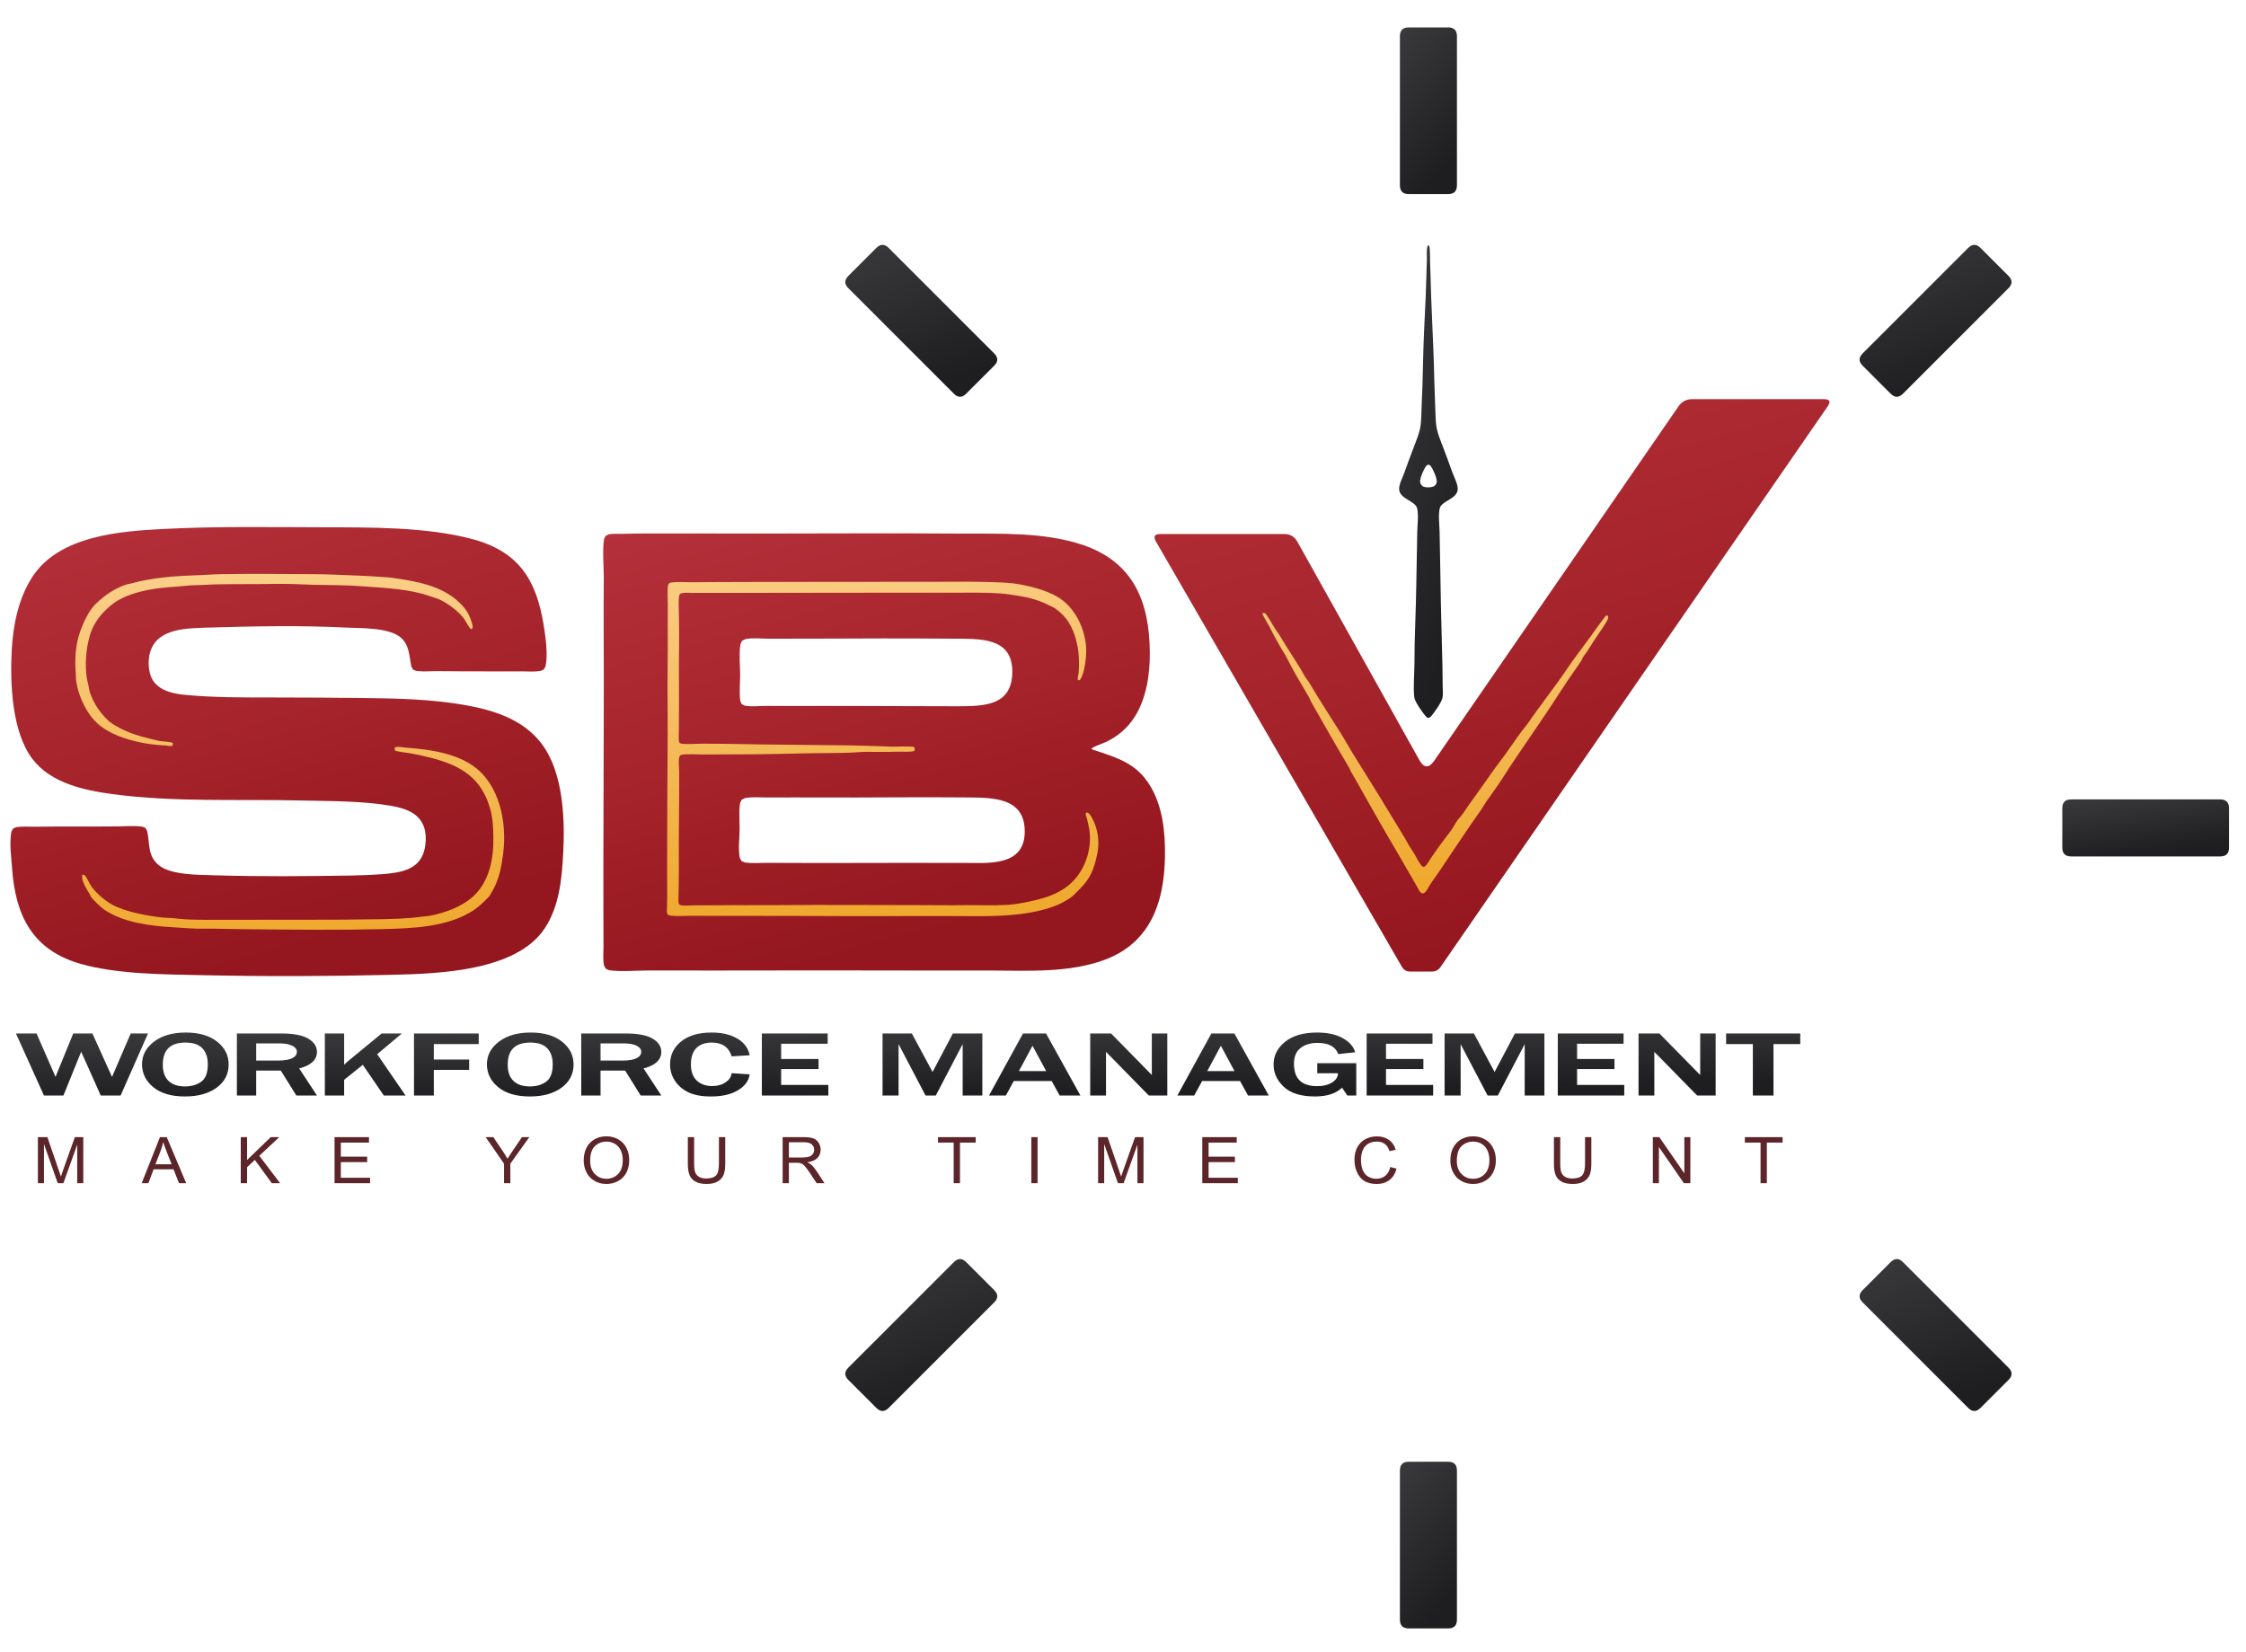
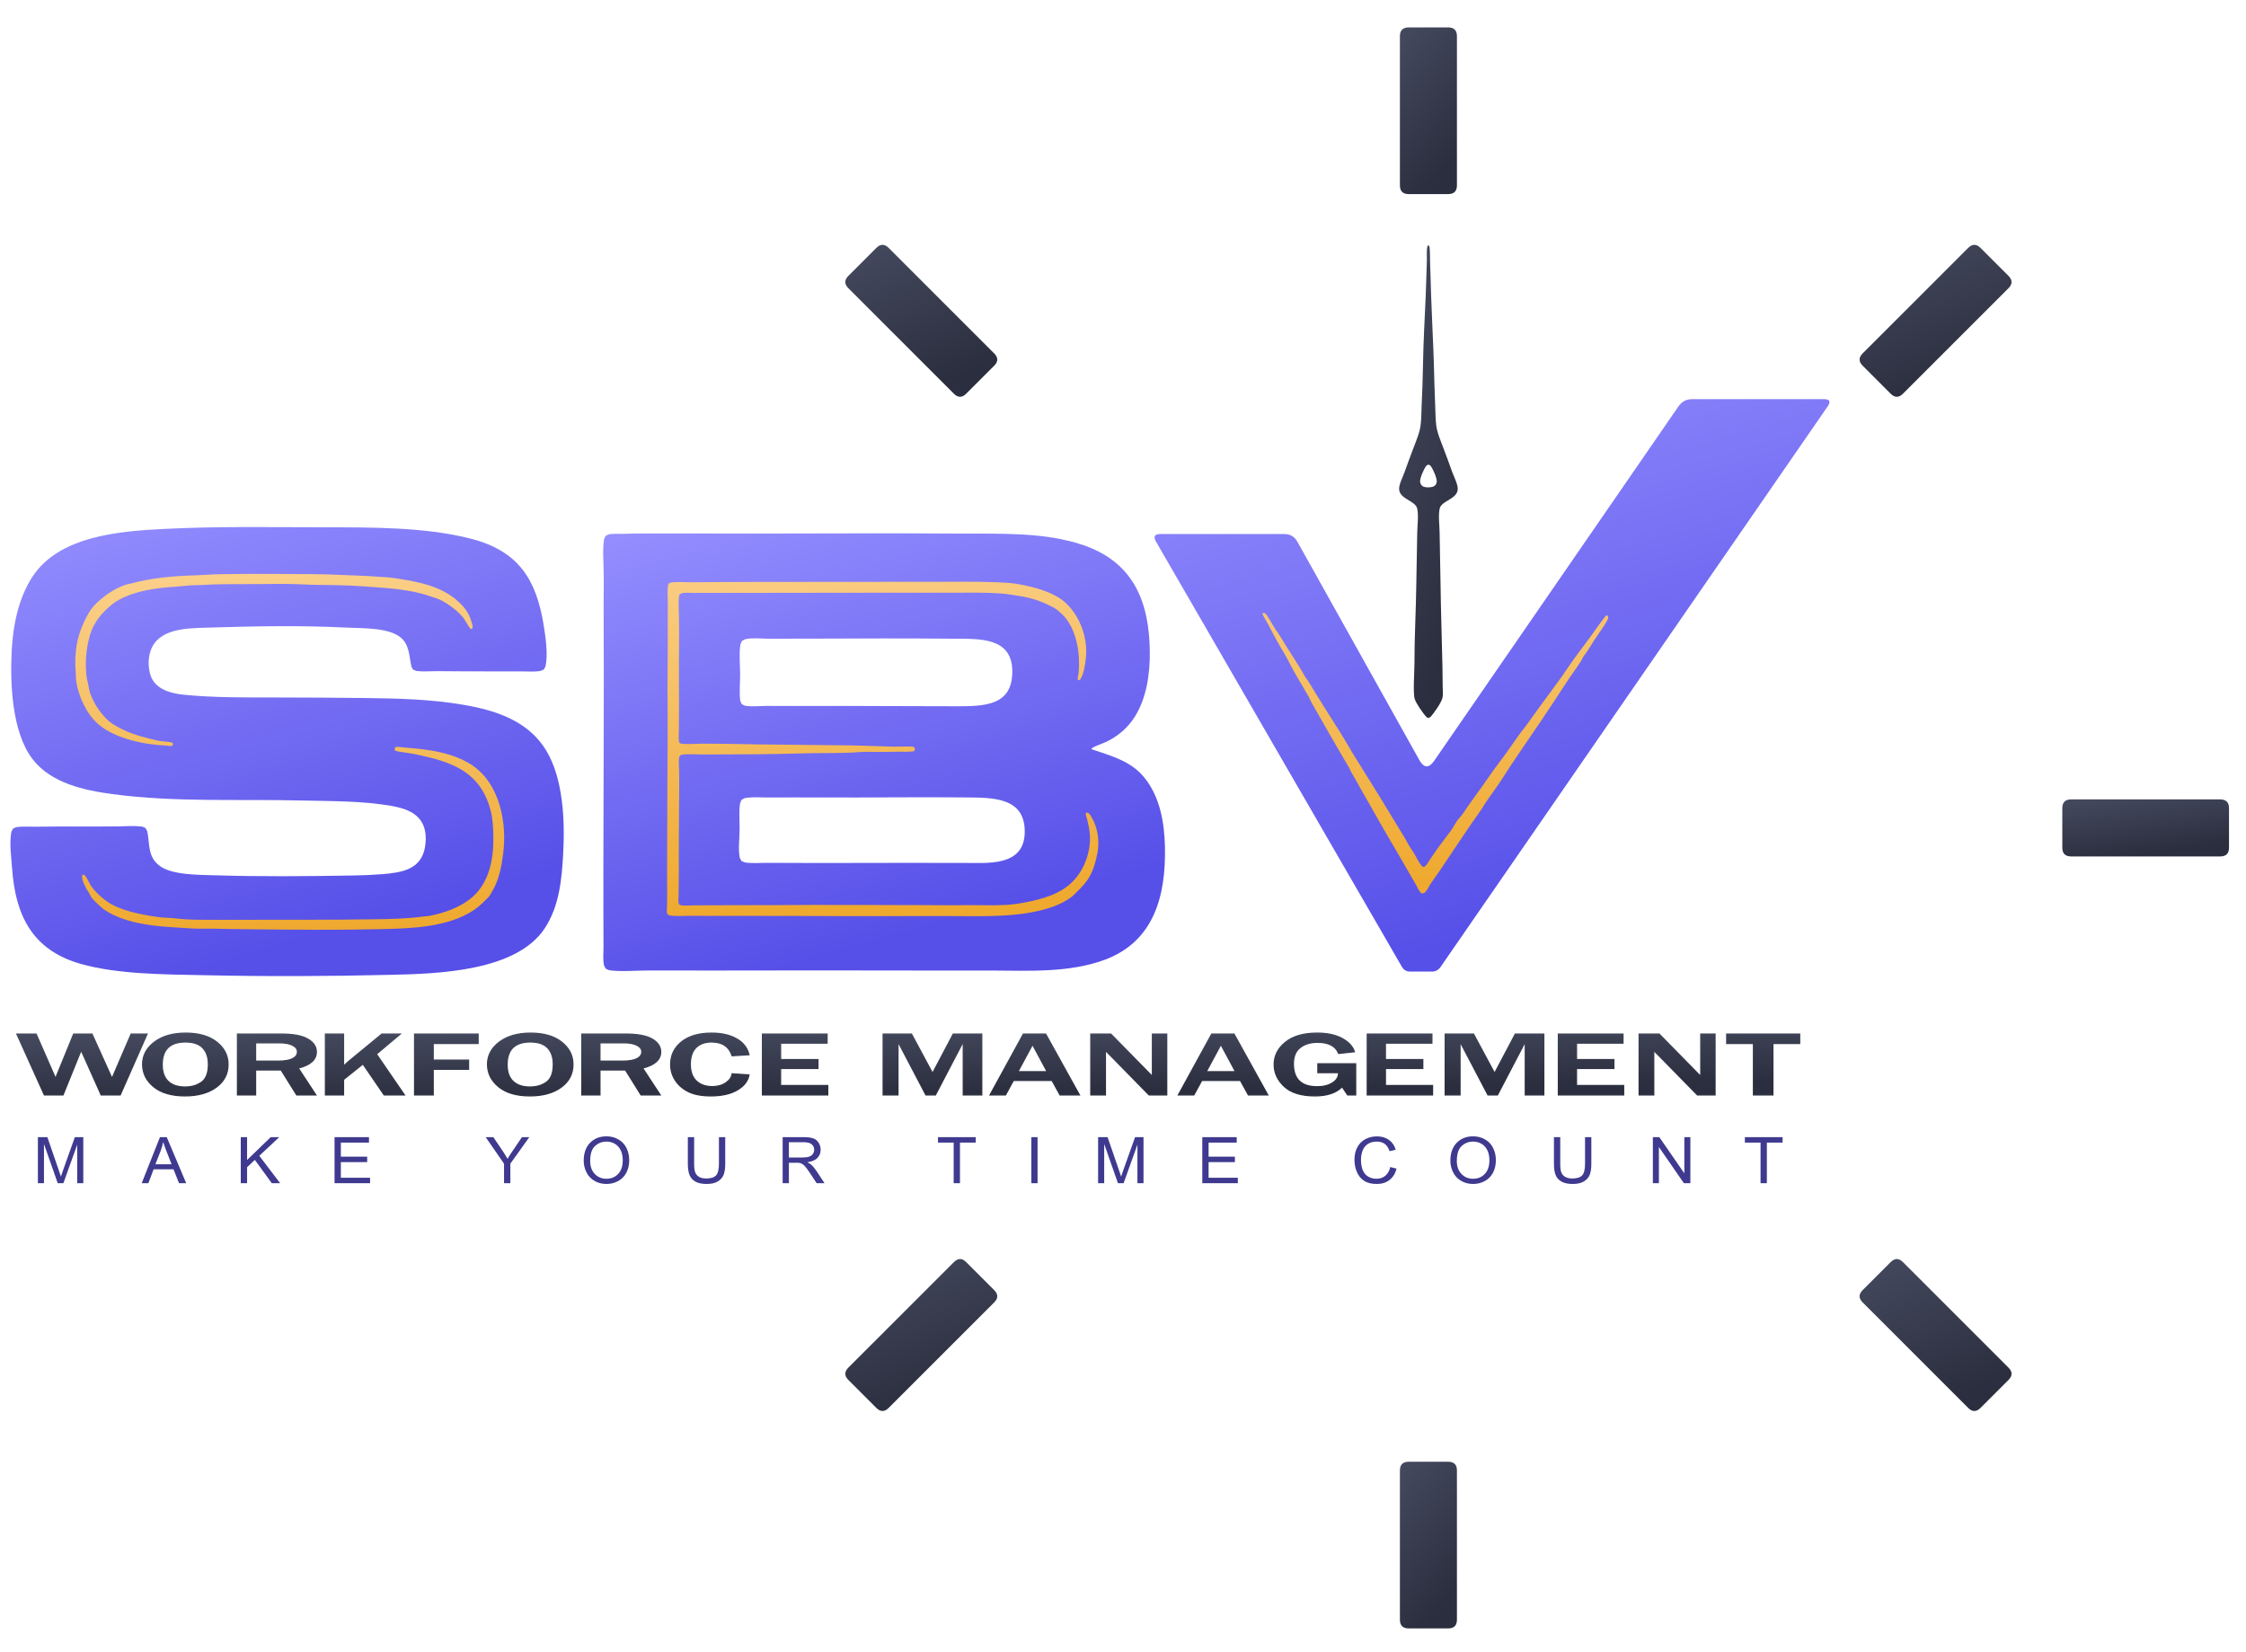
<svg xmlns="http://www.w3.org/2000/svg" viewBox="0 0 4096 3013" width="4096" height="3013" role="img" aria-label="SBV Workforce Management — Make Your Time Count">
  <defs>
-     <linearGradient id="sbvRed" x1="0" y1="0" x2="0.35" y2="1">
-       <stop offset="0" stop-color="#B4303A" />
-       <stop offset="0.55" stop-color="#A5232B" />
-       <stop offset="1" stop-color="#94161E" />
+     <linearGradient id="sbvBrand" x1="0" y1="0" x2="0.35" y2="1">
+       <stop offset="0" stop-color="#948EFF" />
+       <stop offset="0.55" stop-color="#726BF2" />
+       <stop offset="1" stop-color="#564FE8" />
    </linearGradient>
    <linearGradient id="sbvGold" x1="0" y1="0" x2="0.2" y2="1">
      <stop offset="0" stop-color="#FBD08A" />
      <stop offset="1" stop-color="#EFA92F" />
    </linearGradient>
    <linearGradient id="sbvInk" x1="0" y1="0" x2="0.4" y2="1">
-       <stop offset="0" stop-color="#3A3A3C" />
-       <stop offset="1" stop-color="#1E1E20" />
+       <stop offset="0" stop-color="#454A5F" />
+       <stop offset="1" stop-color="#2B2E3E" />
    </linearGradient>
  </defs>
  <g id="clock-ticks" fill="url(#sbvInk)" fill-rule="evenodd">
    <path d="M2641,50L2569,50Q2553,50 2553,66L2553,338Q2553,354 2569,354L2641,354Q2657,354 2657,338L2657,66Q2657,50 2641,50Z" />
    <path d="M3662.8,503.1L3611.9,452.2Q3600.6,440.9 3589.3,452.2L3397,644.5Q3385.6,655.8 3397,667.1L3447.9,718Q3459.2,729.4 3470.5,718L3662.8,525.7Q3674.1,514.4 3662.8,503.1Z" />
    <path d="M4065,1546L4065,1474Q4065,1458 4049,1458L3777,1458Q3761,1458 3761,1474L3761,1546Q3761,1562 3777,1562L4049,1562Q4065,1562 4065,1546Z" />
    <path d="M3611.9,2567.8L3662.8,2516.9Q3674.1,2505.6 3662.8,2494.3L3470.5,2302Q3459.2,2290.6 3447.9,2302L3397,2352.9Q3385.6,2364.2 3397,2375.5L3589.3,2567.8Q3600.6,2579.1 3611.9,2567.8Z" />
    <path d="M2569,2970L2641,2970Q2657,2970 2657,2954L2657,2682Q2657,2666 2641,2666L2569,2666Q2553,2666 2553,2682L2553,2954Q2553,2970 2569,2970Z" />
    <path d="M1547.2,2516.9L1598.1,2567.8Q1609.4,2579.1 1620.7,2567.8L1813,2375.5Q1824.4,2364.2 1813,2352.9L1762.1,2302Q1750.8,2290.6 1739.5,2302L1547.2,2494.3Q1535.9,2505.6 1547.2,2516.9Z" />
    <path d="M1598.1,452.2L1547.2,503.1Q1535.9,514.4 1547.2,525.7L1739.5,718Q1750.8,729.4 1762.1,718L1813,667.1Q1824.4,655.8 1813,644.5L1620.7,452.2Q1609.4,440.9 1598.1,452.2Z" />
  </g>
  <g id="clock-hand" fill="url(#sbvInk)" fill-rule="evenodd">
    <path d="M2604.3,1309.6C2603.6,1308.8 2602.4,1308.6 2601.6,1307.9C2595.4,1301.6 2582.6,1283.1 2580,1274.8C2576.6,1264.2 2579.5,1224.7 2579.5,1211C2579.4,1162.4 2582.3,1113.8 2582.9,1065.2C2583.3,1033.9 2584.2,1002.6 2584.6,971.3C2584.8,958.5 2587.3,939.3 2584.5,927.4C2581.2,913.3 2553.3,910.6 2551.6,893C2550.7,884.1 2558.5,869.6 2561.5,861C2566.8,846 2572.4,831.1 2578,816.3C2583,803 2589.3,788.7 2590.9,774.5C2592.2,763.3 2592.1,751.8 2592.6,740.6C2593.9,715.3 2594.6,690 2595.1,664.7C2595.9,623.4 2598.1,582.1 2600,540.9C2601.1,518.3 2601.3,495.6 2602.2,473C2602.4,465.5 2601.3,456.5 2603.2,449.3C2603.5,448.2 2605.3,447.3 2605.4,447.1C2605.6,448.2 2606.9,449.4 2607.1,451C2608.1,459.4 2607.7,468.3 2608,476.8C2608.8,497.5 2609.2,518.1 2609.9,538.8C2611.3,580 2613.6,621.2 2614.9,662.5C2615.7,689.2 2616.2,715.8 2617.4,742.5C2617.9,753 2617.9,763.9 2619.1,774.4C2620.6,788.6 2626.9,802.9 2631.9,816.1C2637.5,831 2643.1,845.9 2648.4,860.9C2651.5,869.5 2659.2,883.9 2658.4,892.9C2656.9,910.5 2629,913.3 2625.6,927.2C2622.7,939.1 2625.2,958.5 2625.4,971.1C2625.8,1002.4 2626.7,1033.8 2627.1,1065.1C2627.7,1115.7 2629.6,1166.3 2630.6,1216.9C2630.8,1228.9 2630.9,1240.9 2631,1252.9C2631.1,1259.4 2632,1266.4 2630.6,1272.8C2628.7,1281.4 2614.8,1301.3 2608.5,1307.8C2607.2,1309.1 2605.3,1308.8 2604.3,1309.6Z M2618.3,884.4C2618.5,882.7 2620,881 2620.2,879.1C2620.7,871.8 2613.4,855.5 2609,849.7C2607.9,848.2 2605.9,848.1 2605,847.1C2604.1,848.1 2602.1,848.2 2601,849.7C2596.6,855.5 2589.3,871.8 2589.8,879.1C2590,881.1 2591.5,882.7 2591.7,884.4C2592.9,884.8 2593.4,886.2 2594.5,886.8C2599.4,889.6 2608.5,889.4 2613.8,887.5C2615.7,886.9 2616.7,885 2618.3,884.4Z" />
  </g>
-   <g id="letters" fill="url(#sbvRed)" fill-rule="evenodd">
+   <g id="letters" fill="url(#sbvBrand)" fill-rule="evenodd">
    <path d="M23.6,1511.2C25.9,1510.7 27.9,1508.9 30.5,1508.5C41.2,1506.9 52.5,1508 63.3,1507.8C91.2,1507.4 119.2,1507.4 147.1,1507.4C170.1,1507.4 193.1,1507.5 216.1,1507.2C229.8,1507 244.2,1505.8 257.9,1507.4C260.6,1507.7 262.7,1509.4 265,1509.8C265.7,1511.9 267.9,1513.6 268.5,1516.2C273.6,1539.2 268.6,1561 290.1,1578.4C312.1,1596.2 363.3,1595.5 391.2,1596.4C474.9,1599 559.3,1598.2 643,1596.8C661,1596.5 679,1595.8 696.9,1594.4C731.7,1591.5 767.4,1586.5 774.9,1546C776.7,1536.3 777.1,1525.9 775.3,1516.3C769.5,1485 742.3,1474.9 714.3,1469.9C660.3,1460.5 604.5,1461.3 549.9,1460C435.1,1457.2 319.7,1463.6 205.6,1448.4C153.6,1441.5 92.9,1428.5 59.2,1384.3C21.5,1334.9 18.2,1245.7 21.4,1185.5C23.9,1139.7 33.7,1091.3 58.9,1052.3C107.6,977.2 218.1,968.8 299.1,964.7C395.7,959.7 493.1,961.6 589.8,961.7C676.6,961.9 776.8,960.9 860.6,983C945.7,1005.5 978,1056.9 991.5,1140.2C995,1161.9 999.5,1193.1 995,1214.6C994.5,1217.2 992.4,1219 991.8,1221.2C989.5,1221.6 987.4,1223.5 984.8,1223.9C974.2,1225.5 962.8,1224.5 952.1,1224.5C931.1,1224.5 910.1,1224.4 889.1,1224.5C859.1,1224.6 829.1,1224.3 799.1,1224.1C786.3,1224 773,1225.3 760.4,1223.9C757.7,1223.6 755.6,1221.8 753.3,1221.4C752.7,1219.3 750.6,1217.7 750.1,1215.1C746,1195.8 746.8,1175.3 729.6,1161.8C707,1144.2 658.7,1146 630.8,1144.6C547.2,1140.4 462.7,1142.1 379.1,1144.7C341.9,1145.9 288.2,1145.3 274.3,1187.9C270.1,1200.9 270.2,1215.9 273.7,1229C280.9,1256.1 309.3,1264.4 334.3,1267C389.8,1272.6 446.2,1272 502,1272.1C557,1272.3 611.9,1272.3 666.9,1273.1C726.6,1273.8 787,1275.4 845.9,1285.6C905.2,1295.8 963.8,1315 996.4,1369.3C1027.3,1420.9 1030.3,1497.2 1027.1,1555.8C1024.6,1603.2 1020.2,1652.6 993.3,1693.3C941.5,1771.6 799.4,1775.9 714.9,1777.9C600,1780.7 485,1781.1 370.1,1778.6C299.8,1777.1 214.4,1777.1 146.9,1757.9C59,1732.8 28,1669.6 22,1583.3C20.5,1562.4 17,1538.5 20.6,1517.8C21.1,1515.2 23.1,1513.4 23.6,1511.2Z" />
    <path d="M1104.6,1766.8C1104,1764.5 1101.9,1762.7 1101.4,1760C1099.3,1749.6 1100.6,1738 1100.6,1727.4C1100.6,1707.4 1100.5,1687.4 1100.4,1667.4C1100.1,1604.5 1100.6,1541.5 1100.6,1478.5C1100.6,1370.6 1101.6,1262.6 1100.9,1154.7C1100.6,1120.7 1101,1086.8 1101.1,1052.8C1101.1,1033 1098.5,1002.6 1101.5,984.1C1101.9,981.5 1103.9,979.6 1104.4,977.3C1106.7,976.8 1108.6,974.8 1111.2,974.3C1118.9,973.1 1127.1,974 1134.8,973.7C1161.8,972.8 1188.8,973 1215.7,973C1278.6,973.1 1341.6,973.2 1404.5,973.1C1519.3,972.9 1634.2,972.4 1749.1,973.2C1822.7,973.7 1904.2,970 1974.7,993.9C2067.5,1025.3 2096.2,1098 2096.9,1189.7C2097.2,1229.3 2091,1272.9 2069.6,1307.1C2056.8,1327.4 2038.3,1343.4 2016.5,1353.4C2008.8,1356.9 2000.4,1359.5 1992.8,1363.5C1991.6,1364.1 1990.8,1366.2 1990.4,1366.4C2025.9,1378.5 2062.2,1387.5 2087.1,1418.4C2115.6,1453.6 2123.5,1500.6 2124.5,1544.6C2126.3,1633.2 2105.2,1717.4 2013.6,1750.9C1949.2,1774.4 1876.5,1770.4 1809,1770.1C1767.1,1770 1725.2,1770.2 1683.3,1770.1C1556.5,1769.7 1429.7,1769.9 1302.9,1770.1C1263,1770.1 1223,1770.1 1183,1770C1162.1,1770 1131.2,1772.6 1111.4,1769.6C1108.8,1769.2 1106.8,1767.2 1104.6,1766.8Z M1353.1,1168.8C1352.6,1171.2 1350.6,1173.2 1350.2,1175.9C1347.5,1193 1349.7,1212.2 1349.8,1229.6C1349.8,1245.2 1348,1261.8 1349.9,1277.3C1350.2,1279.9 1352.1,1281.9 1352.5,1284.2C1354.7,1284.7 1356.5,1286.8 1359.1,1287.2C1371.5,1289.2 1385.2,1287.5 1397.7,1287.5C1429.7,1287.5 1461.7,1287.7 1493.7,1287.6C1577.6,1287.3 1661.5,1288.2 1745.4,1288.1C1794.7,1288 1847,1287.7 1846.1,1223.4C1845.3,1161.9 1785.8,1165.3 1740.1,1164.9C1654.2,1164.2 1568.3,1164.3 1482.4,1164.8C1455.4,1164.9 1428.4,1165 1401.5,1164.9C1388.1,1164.9 1373,1163 1359.8,1165.6C1357.2,1166.1 1355.4,1168.3 1353.1,1168.8Z M1352.4,1458.6C1351.9,1460.9 1350,1462.9 1349.6,1465.5C1347.3,1481 1349,1497.6 1348.8,1513.2C1348.7,1529.4 1346.1,1547.8 1349,1563.8C1349.5,1566.4 1351.6,1568.2 1352.1,1570.4C1354.5,1570.8 1356.5,1572.7 1359.1,1573.1C1372.7,1575 1387.3,1573.6 1400.9,1573.7C1431.9,1573.9 1462.9,1574 1493.9,1574C1581,1573.9 1668,1573.6 1755.1,1573.8C1800.6,1573.8 1867.7,1581.4 1868.8,1518.1C1869.9,1453 1808.8,1454.9 1760.6,1454.4C1673.6,1453.5 1586.7,1454.9 1499.7,1454.5C1466.7,1454.4 1433.7,1454.3 1400.7,1454.5C1387.2,1454.6 1372.4,1453.1 1359.1,1455.5C1356.4,1456 1354.6,1458.1 1352.4,1458.6Z" />
    <path d="M2116.2,974L2342.2,974Q2358.2,974 2366,988L2588.3,1386Q2600.9,1408.7 2615.7,1387.3L3061,741.2Q3070.1,728 3086.1,728L3326.2,728Q3342.2,728 3333.1,741.2L2627,1763.8Q2621.3,1772 2611.3,1772L2571.7,1772Q2561.7,1772 2556.6,1763.3L2108.2,987.9Q2100.2,974 2116.2,974Z" />
  </g>
  <g id="inline" fill="url(#sbvGold)" fill-rule="evenodd">
    <path d="M314.4,1360.2C313.5,1360.2 312.7,1360.7 311.8,1360.7C308.6,1360.7 305.5,1359.9 302.3,1359.7C263.2,1358.2 210.2,1347.2 179.8,1321.3C158.3,1303 143.1,1270.3 139,1242.6C138.3,1238.4 138.7,1234 138.3,1229.8C136.6,1209.7 137,1189.2 141.2,1169.5C145,1151.2 155.4,1126.8 166,1111.5C171.3,1103.8 178.9,1097.2 186.1,1091.2C198.6,1080.6 214.4,1071.4 230.1,1066.2C232.6,1065.3 235.3,1065.2 237.8,1064.5C277.3,1053.7 315.3,1050.7 356.1,1049.3C372.1,1048.8 388,1047.4 403.9,1047.2C460.4,1046.2 516.8,1046.8 573.2,1047.2C598.3,1047.4 623.2,1048.7 648.3,1049.6C664.3,1050.1 680.2,1051.1 696.2,1052.3C702,1052.8 707.9,1052.8 713.7,1053.6C756.9,1059.9 804,1067 837,1098.3C848.6,1109.2 854.8,1118.2 859.7,1133.4C860.8,1137 862.2,1140.2 861.9,1144C861.8,1145.4 860.5,1146.6 860.4,1147.5C859.9,1147 858.8,1147.4 858.3,1146.9C854.2,1143.2 849.2,1132.2 845.3,1127.2C835.7,1114.8 818.4,1101.9 804.5,1094.8C798.3,1091.6 791.8,1090 785.2,1087.7C746.4,1074.1 704.7,1072.6 664,1069.5C633.2,1067.1 602.2,1067.1 571.3,1066.6C559.1,1066.3 546.9,1065.6 534.6,1065.2C513.3,1064.7 491.9,1065 470.7,1065.3C455.2,1065.6 439.7,1065.1 424.3,1065.4C410.5,1065.7 396.5,1065.5 382.8,1066.2C373.7,1066.7 364.7,1067.3 355.6,1067.3C344.3,1067.4 333.4,1069.2 322.2,1069.9C286,1072.2 248.2,1076.8 216,1094.5C207.1,1099.4 199.5,1106.2 192.3,1113.1C178.7,1126.2 168.8,1141.6 163.6,1159.9C156.7,1184.4 154.6,1212.3 158.4,1237.5C158.8,1240.7 160,1243.6 160.6,1246.8C161.8,1253.4 163,1260.5 165.4,1266.9C172.3,1285.2 184.6,1303 199.3,1315.9C205.1,1320.9 218.1,1327.8 225.2,1331.2C245.9,1341.1 268.2,1346.3 290.5,1351.3C294.3,1352.1 313.5,1353.1 314.8,1355.1C316.2,1357.3 314.2,1359.5 314.4,1360.2Z M1218.1,1668.4C1217.8,1667.1 1216.5,1666 1216.3,1664.4C1215.8,1660.8 1216.4,1656.9 1216.4,1653.3C1216.6,1644.7 1216.8,1636.2 1216.7,1627.7C1216.5,1603.2 1216.7,1578.7 1216.7,1554.2C1216.8,1482.3 1217.2,1410.3 1217.6,1338.4C1217.8,1310.7 1217.4,1282.9 1217.3,1255.2C1217.2,1224.3 1218,1193.4 1217.8,1162.5C1217.7,1142.2 1217.7,1122 1217.9,1101.7C1218,1092.7 1216.5,1074.6 1218.5,1066.7C1218.7,1065.7 1219.6,1065 1219.8,1064.1C1221.2,1063.8 1222.3,1062.6 1223.9,1062.4C1234.8,1060.9 1246.5,1061.9 1257.5,1061.9C1274.5,1062 1291.5,1061.7 1308.6,1061.6C1365.6,1061.2 1422.6,1061.4 1479.6,1061.3C1557.4,1061.3 1635.1,1061.3 1712.8,1061.1C1745.9,1061 1778.8,1060.6 1811.8,1061.8C1827.6,1062.4 1844,1062.8 1859.6,1065.8C1885.1,1070.5 1917.3,1078.9 1938,1095C1967.9,1118.2 1984.5,1162.3 1980.3,1199.5C1979,1211.9 1976.9,1228.4 1970.1,1239.2C1969.2,1240.7 1967.5,1240.2 1966.9,1240.9C1966.8,1240.2 1965.6,1240 1965.5,1239.3C1964.9,1235.4 1966.7,1230.8 1967.1,1226.9C1968,1217 1967.9,1206.4 1967.3,1196.5C1966,1174.6 1958.5,1146.9 1945,1129.3C1939.6,1122.2 1932.6,1115.9 1925.5,1110.6C1921.6,1107.8 1917.1,1105.9 1912.9,1103.8C1895.7,1095.2 1877.4,1089.7 1858.4,1086.9C1847.4,1085.2 1836.3,1083.2 1825.2,1082.4C1796.5,1080.3 1767.6,1081 1738.9,1081C1623.9,1081.2 1508.9,1080.9 1393.8,1081.3C1362.4,1081.4 1330.9,1081.4 1299.5,1081.3C1287.8,1081.2 1276,1081.3 1264.3,1081.4C1257.4,1081.4 1248.7,1080.2 1242.1,1082.3C1241.1,1082.5 1240.6,1083.6 1239.6,1083.8C1239.4,1085.2 1238.4,1086.5 1238.2,1088.1C1237,1099.6 1238,1111.7 1238.2,1123.2C1238.4,1141.9 1238.7,1160.6 1238.4,1179.2C1237.8,1214.4 1238.5,1249.6 1238.3,1284.7C1238.3,1300.2 1238.2,1315.6 1238.1,1331.1C1238,1337.9 1237.4,1345.1 1238.1,1351.9C1238.2,1352.8 1238.9,1353.6 1238.9,1354.6C1239.8,1354.8 1240.4,1355.7 1241.3,1356C1249.3,1358.1 1268.8,1356.4 1278,1356.4C1296.7,1356.4 1315.3,1356.4 1334,1356.8C1407,1358.4 1480,1358.4 1553,1359.5C1578,1359.9 1603,1361.1 1628.1,1361.8C1635.4,1362 1661.2,1360.8 1666.3,1362.3C1668.1,1362.9 1667.5,1364.9 1668.4,1365.3C1667.7,1366 1668.6,1368.3 1667.6,1369.4C1665.4,1371.8 1642.4,1371 1638,1371C1625.7,1371.2 1613.5,1371.5 1601.2,1371.4C1589.5,1371.3 1577.7,1370.9 1566,1371.8C1538,1374 1509.5,1373.2 1481.4,1373.7C1437.1,1374.6 1392.9,1375.9 1348.7,1375.8C1326.8,1375.8 1305,1375.9 1283.1,1376.1C1271.4,1376.2 1254.2,1374.6 1243.2,1376.6C1242.2,1376.8 1241.4,1377.5 1240.4,1377.7C1240.1,1379 1238.8,1379.9 1238.5,1381.6C1237.2,1390.4 1238.5,1399.9 1238.6,1408.7C1238.7,1429.5 1238.6,1450.3 1238.4,1471.1C1238,1511.1 1237.8,1551.1 1238,1591C1238,1604.9 1237.6,1618.7 1237.5,1632.6C1237.5,1637.3 1236.8,1642.3 1237.6,1646.9C1237.7,1647.9 1238.6,1648.6 1238.7,1649.6C1240,1649.9 1241.2,1651.1 1242.8,1651.3C1250,1652.2 1257.9,1651.2 1265.1,1651.2C1279,1651.1 1292.8,1651.2 1306.6,1651.1C1344.4,1650.6 1382.2,1651.2 1420.1,1650.8C1506.9,1650 1593.7,1650.8 1680.6,1650.8C1706.1,1650.8 1731.7,1651.3 1757.3,1650.9C1783.4,1650.5 1809.5,1651.9 1835.6,1650.4C1848.3,1649.7 1861,1647.6 1873.4,1645.1C1901,1639.4 1928.5,1632 1950.5,1613.2C1976,1591.4 1989.7,1555.4 1987.6,1522.2C1987,1513.3 1984.9,1504.1 1982.9,1495.5C1982.1,1491.9 1980.4,1488.4 1980.1,1484.8C1980,1483.9 1980,1483 1980.6,1482.4C1980.9,1482.1 1981.7,1482.3 1981.7,1481.9C1982.6,1482.6 1984.4,1482.3 1985.6,1483.4C1988.2,1485.8 1990.1,1489.5 1991.8,1492.5C2002.3,1511.2 2005.4,1534.7 2001.4,1555.6C1998.5,1570.4 1994.8,1584.4 1987.6,1597.7C1981.8,1608.4 1973.3,1617.6 1964.7,1625.9C1961.6,1628.8 1958.9,1632.1 1955.6,1634.8C1933.9,1651.6 1907.2,1659 1880.8,1664C1830.9,1673.4 1773.7,1670.6 1722.9,1670.7C1641.8,1670.7 1560.8,1671.1 1479.8,1670.6C1422.7,1670.3 1365.7,1670.6 1308.6,1670.4C1291.6,1670.4 1274.5,1670.4 1257.5,1670.3C1246,1670.3 1233.7,1671.3 1222.3,1669.9C1220.7,1669.7 1219.5,1668.7 1218.1,1668.4Z M2593.5,1629.6C2592.9,1628.9 2591.7,1628.9 2591.1,1628.2C2587.5,1624.5 2585.4,1619 2582.8,1614.6C2572.6,1597.4 2563,1579.8 2552.8,1562.6C2529.4,1523.1 2506.6,1483.1 2484,1443C2477.3,1431 2470.6,1418.9 2463.6,1407.1C2462.3,1404.8 2461.6,1402.2 2460.3,1400C2437,1360.8 2414.4,1321.2 2391.9,1281.5C2390.1,1278.3 2388.9,1274.7 2387.1,1271.5C2380.1,1259 2372.5,1246.9 2365.4,1234.5C2358.2,1222.1 2351.8,1209.3 2345,1196.7C2342,1191 2338.3,1185.8 2335.2,1180.3C2327.9,1167.5 2320.7,1154.4 2314.1,1141.2C2312.4,1137.9 2302.5,1121.4 2302.2,1119.4C2302.1,1118.8 2303.3,1118.5 2303.2,1117.9C2304.1,1118.5 2305.9,1117.7 2307.2,1118.7C2311.2,1121.6 2322,1142.1 2326,1147.7C2332.9,1157.1 2338.6,1167 2344.7,1176.9C2353.7,1191.2 2362.9,1205.4 2371.8,1219.8C2374.8,1224.8 2377.4,1230 2380.4,1234.9C2382.7,1238.5 2385.6,1241.6 2387.7,1245.3C2406.3,1276.7 2426.3,1307.2 2445.6,1338.1C2452.7,1349.3 2458.9,1361 2465.9,1372.3C2482.1,1398.3 2498.3,1424.2 2514.4,1450.3C2530.7,1476.8 2546.7,1503.5 2562.9,1530.1C2565.3,1534.2 2567.4,1538.5 2569.9,1542.6C2573.2,1547.9 2577,1553 2580.1,1558.6C2584,1565.6 2588,1574 2593.5,1580C2594.1,1580.6 2595.3,1580.6 2595.9,1581.3C2596.5,1580.7 2597.7,1581 2598.4,1580.4C2602.7,1576.9 2605.6,1571.1 2608.6,1566.5C2614.4,1557.7 2620.6,1549 2626.8,1540.5C2633,1531.9 2639.6,1523.6 2645.9,1515.2C2650.3,1509.3 2653.4,1502.4 2657.7,1496.4C2660.2,1493 2663.2,1490.1 2665.8,1486.7C2671,1480 2675.2,1472.6 2680.3,1465.8C2695.3,1445.4 2709.7,1424.6 2724.3,1403.9C2730.7,1394.8 2737.7,1386.2 2744.2,1377.2C2752.6,1365.7 2760.5,1353.9 2768.8,1342.3C2774.9,1333.6 2781.8,1325.7 2787.9,1317C2807.5,1288.8 2828.5,1261.7 2848.4,1233.7C2854.2,1225.5 2859.6,1217 2865.4,1208.9C2876.9,1192.5 2889.4,1176.7 2901.1,1160.4C2904.9,1155.2 2926.4,1124.5 2929.3,1122.6C2929.9,1122.2 2930.9,1122.8 2931.5,1122.3C2931.6,1123.7 2933.3,1124.8 2932.9,1127.3C2931.9,1132.6 2914.4,1157.5 2910.3,1163.4C2904.6,1171.6 2899.7,1180.4 2894.1,1188.7C2891.8,1192.2 2888.9,1195.3 2886.8,1199C2885.7,1200.8 2885.1,1202.8 2884,1204.6C2874.7,1219.3 2864,1233.2 2854.6,1247.8C2826.3,1291.8 2796.8,1335 2767.2,1378.2C2757.6,1392.1 2748.5,1406.4 2739.3,1420.6C2730.2,1434.7 2720.1,1448.3 2710.5,1462.1C2707.5,1466.4 2705,1471.2 2702.1,1475.5C2694.1,1487.4 2685.5,1498.8 2677.6,1510.7C2660.4,1536.7 2642.6,1562.2 2625.5,1588.3C2619.7,1597.1 2613.1,1605.3 2607.5,1614.3C2604.7,1618.7 2601.9,1625.2 2597.7,1628.4C2596.4,1629.4 2594.5,1629 2593.5,1629.6Z M151.6,1595C152.4,1595.9 154.1,1595.6 155.1,1596.9C160.2,1603.5 162.9,1611.9 168,1618.5C177.2,1630.4 191.9,1643.2 205.2,1650.3C229.1,1663.1 268.7,1670.5 295.8,1673.4C302.2,1674 308.6,1674 315,1674.5C323,1675.2 330.8,1676.4 338.8,1676.8C363.2,1678 387.8,1677.6 412.2,1677.6C456.5,1677.7 500.7,1677.4 544.9,1677.5C592.4,1677.7 639.8,1677.3 687.2,1676.6C715,1676.2 742.5,1675.5 770,1671.8C774.2,1671.2 778.6,1671.3 782.7,1670.5C810.5,1665.2 840.4,1654.7 861.8,1635.9C893.5,1607.9 900.7,1563.6 899.7,1523.5C899.3,1508.2 898.6,1492.5 894.6,1477.6C879.3,1420 842.1,1396.7 787,1382.4C773.2,1378.9 758.9,1375.6 744.9,1373.4C740.8,1372.7 724.1,1370.7 721.5,1369.4C718.8,1368 720.6,1365.5 719.8,1364.5C720.1,1364.4 720.4,1362.5 722.5,1362.3C728.2,1361.8 734.3,1363.2 739.9,1363.6C752.2,1364.5 764.3,1365.6 776.5,1367.3C806.5,1371.6 837.8,1379.3 863,1397C911.5,1431.2 924.7,1500.6 917.7,1556.2C914.5,1581.2 910.2,1605.1 896.9,1626.9C895,1630.1 893.5,1633.5 890.9,1636.2C882.5,1644.8 873.6,1653.7 863.5,1660.3C816.1,1691.4 750.7,1693.3 695.8,1694.6C617.5,1696.5 539.1,1695.6 460.8,1694.9C437.4,1694.6 414,1694.4 390.7,1693.8C380.6,1693.6 370.5,1694.1 360.4,1693.8C345.5,1693.4 330.6,1692.1 315.8,1691.2C274.7,1688.8 225.2,1682.8 190.5,1659.3C185.2,1655.8 180.7,1651.2 176.2,1646.8C172.8,1643.5 169.2,1640.1 166.4,1636.3C164.9,1634.1 164.2,1631.5 162.7,1629.3C157.7,1621.5 149.1,1607.4 149.7,1597.7C149.7,1596.9 149.8,1596 150.5,1595.4C150.9,1595.2 151.6,1595.4 151.6,1595Z" />
  </g>
  <g id="wordmark" fill="url(#sbvInk)" fill-rule="evenodd" stroke="url(#sbvInk)" stroke-width="2.2" stroke-linejoin="miter">
    <path d="M268.2,1886L219.2,1997L184.5,1997L148,1915.4L114.9,1997L80.9,1997L30.8,1886L65.9,1886L101.3,1966.9L134.3,1886L167.8,1886L204.3,1966.9L239.1,1886Z M337.3,1998.7Q300.7,1998.7 280.4,1982.1Q260.1,1965.5 260.1,1941.1Q260.1,1916.9 281.7,1900.6Q303.3,1884.3 338.7,1884.3Q374.5,1884.3 395.2,1900.6Q415.9,1916.9 415.9,1941.4Q415.9,1967.1 394.4,1982.9Q372.8,1998.7 337.3,1998.7ZM337.5,1982.6Q355.4,1982.6 367.7,1973.7Q380.1,1964.7 380.1,1941.2Q380.1,1922.1 369.9,1911.2Q359.7,1900.4 338.2,1900.4Q295.8,1900.4 295.8,1941.8Q295.8,1961.9 306.6,1972.2Q317.4,1982.6 337.5,1982.6Z M576,1997L541.1,1997L512.6,1951.4L466.1,1951.4L466.1,1997L433.1,1997L433.1,1886L512.6,1886Q545.8,1886 561.3,1895.1Q576.9,1904.1 576.9,1918.5Q576.9,1939.9 543.9,1948ZM466.1,1935.4L507.2,1935.4Q525.1,1935.4 533.8,1930.8Q542.5,1926.3 542.5,1918.3Q542.5,1911 533.9,1906.5Q525.3,1901.9 509.9,1901.9L466.1,1901.9Z M737.5,1997L700.6,1997L661.9,1940.5L626.5,1968.9L626.5,1997L593.5,1997L593.5,1886L626.5,1886L626.5,1944.3Q632.8,1938.4 635.6,1936.1L696.4,1886L729.9,1886L686.4,1922.5Z M790,1997L756.1,1997L756.1,1886L871.9,1886L871.9,1903.2L790,1903.2L790,1933.5L854.5,1933.5L854.5,1950.2L790,1950.2Z M966.3,1998.7Q929.7,1998.7 909.4,1982.1Q889.1,1965.5 889.1,1941.1Q889.1,1916.9 910.7,1900.6Q932.3,1884.3 967.7,1884.3Q1003.5,1884.3 1024.2,1900.6Q1044.9,1916.9 1044.9,1941.4Q1044.9,1967.1 1023.4,1982.9Q1001.8,1998.7 966.3,1998.7ZM966.5,1982.6Q984.4,1982.6 996.7,1973.7Q1009.1,1964.7 1009.1,1941.2Q1009.1,1922.1 998.9,1911.2Q988.7,1900.4 967.2,1900.4Q924.8,1900.4 924.8,1941.8Q924.8,1961.9 935.6,1972.2Q946.4,1982.6 966.5,1982.6Z M1204,1997L1169.1,1997L1140.6,1951.4L1094.1,1951.4L1094.1,1997L1061.1,1997L1061.1,1886L1140.6,1886Q1173.8,1886 1189.3,1895.1Q1204.9,1904.1 1204.9,1918.5Q1204.9,1939.9 1171.9,1948ZM1094.1,1935.4L1135.2,1935.4Q1153.1,1935.4 1161.8,1930.8Q1170.5,1926.3 1170.5,1918.3Q1170.5,1911 1161.9,1906.5Q1153.3,1901.9 1137.9,1901.9L1094.1,1901.9Z M1335.2,1958.5L1365.9,1960.5Q1362.9,1977.2 1344.6,1987.9Q1326.3,1998.7 1296.4,1998.7Q1271.3,1998.7 1255.7,1991.1Q1240.1,1983.4 1231.6,1970.3Q1223.1,1957.2 1223.1,1941.5Q1223.1,1916.1 1243,1900.2Q1262.9,1884.3 1297.7,1884.3Q1324.9,1884.3 1343,1894.5Q1361.2,1904.6 1365.9,1923.6L1335.2,1925.5Q1326.8,1900.4 1297.9,1900.4Q1279.4,1900.4 1269.1,1910.8Q1258.9,1921.3 1258.9,1941.1Q1258.9,1961.3 1269.9,1971.6Q1280.9,1981.9 1299,1981.9Q1313.5,1981.9 1323.7,1975Q1333.9,1968.1 1335.2,1958.5Z M1509.5,1997L1390.5,1997L1390.5,1886L1508.3,1886L1508.3,1902.5L1423.5,1902.5L1423.5,1932.6L1491.7,1932.6L1491.7,1948.7L1423.5,1948.7L1423.5,1979.8L1509.5,1979.8Z M1790.4,1997L1756.7,1997L1756.7,1899.8L1705.9,1997L1688.6,1997L1637.6,1899.8L1637.6,1997L1610.6,1997L1610.6,1886L1662.3,1886L1700.7,1957.5L1738.4,1886L1790.4,1886Z M1968.5,1997L1933.2,1997L1918.6,1970.6L1848.1,1970.6L1833.7,1997L1805.5,1997L1866.3,1886L1907,1886ZM1909.7,1954.6L1883,1905L1856.3,1954.6Z M2127.7,1997L2095.6,1997L2026.1,1926.1Q2024.5,1924.5 2020.8,1920.8Q2019.2,1919.2 2015.9,1915.7L2015.9,1997L1989.3,1997L1989.3,1886L2025.8,1886L2090,1951.4Q2090.8,1952.2 2101.7,1963.3L2101.7,1886L2127.7,1886Z M2312,1997L2276.7,1997L2262.1,1970.6L2191.6,1970.6L2177.2,1997L2149,1997L2209.8,1886L2250.5,1886ZM2253.2,1954.6L2226.5,1905L2199.8,1954.6Z M2472.3,1940.2L2472.3,1997L2457.7,1997L2447.6,1982Q2431.6,1998.7 2398.1,1998.7Q2360.6,1998.7 2342.1,1981.5Q2323.7,1964.2 2323.7,1941.5Q2323.7,1917.6 2344.3,1900.9Q2364.9,1884.3 2402,1884.3Q2429.6,1884.3 2447.5,1894Q2465.3,1903.7 2470,1918.2L2441.3,1921.3Q2433.2,1901 2402.8,1901Q2383.3,1901 2371,1910.6Q2358.7,1920.2 2358.7,1940.1Q2358.7,1982.1 2402.2,1982.1Q2419.1,1982.1 2430.2,1975Q2441.3,1968 2441.3,1956.3L2403.4,1956.3L2403.4,1940.2Z M2612.5,1997L2493.5,1997L2493.5,1886L2611.3,1886L2611.3,1902.5L2526.5,1902.5L2526.5,1932.6L2594.7,1932.6L2594.7,1948.7L2526.5,1948.7L2526.5,1979.8L2612.5,1979.8Z M2815.4,1997L2781.7,1997L2781.7,1899.8L2730.9,1997L2713.6,1997L2662.6,1899.8L2662.6,1997L2635.6,1997L2635.6,1886L2687.3,1886L2725.7,1957.5L2763.4,1886L2815.4,1886Z M2961,1997L2842,1997L2842,1886L2959.8,1886L2959.8,1902.5L2875,1902.5L2875,1932.6L2943.2,1932.6L2943.2,1948.7L2875,1948.7L2875,1979.8L2961,1979.8Z M3127.7,1997L3095.6,1997L3026.1,1926.1Q3024.5,1924.5 3020.8,1920.8Q3019.2,1919.2 3015.9,1915.7L3015.9,1997L2989.3,1997L2989.3,1886L3025.8,1886L3090,1951.4Q3090.8,1952.2 3101.7,1963.3L3101.7,1886L3127.7,1886Z M3233.2,1997L3197.8,1997L3197.8,1903.2L3149,1903.2L3149,1886L3282,1886L3282,1903.2L3233.2,1903.2Z" />
  </g>
-   <g id="tagline" fill="#5C2529" fill-rule="evenodd">
+   <g id="tagline" fill="#3F3A8F" fill-rule="evenodd">
    <path d="M69.1,2158L69.1,2074L86.4,2074L106.9,2133.5Q109.8,2141.8 111.1,2145.9Q112.5,2141.3 115.7,2132.4L136.5,2074L151.9,2074L151.9,2158L140.8,2158L140.8,2087.7L115.6,2158L105.3,2158L80.2,2086.5L80.2,2158Z M258.4,2158L291.7,2074L304.1,2074L339.6,2158L326.5,2158L316.4,2132.6L280.1,2132.6L270.6,2158ZM283.4,2123.5L312.9,2123.5L303.8,2100.2Q299.7,2089.6 297.6,2082.8Q296,2090.9 293,2098.9Z M439.1,2158L439.1,2074L450.6,2074L450.6,2115.7L493.7,2074L509.3,2074L472.9,2108L510.9,2158L495.7,2158L464.8,2115.5L450.6,2128.9L450.6,2158Z M610.1,2158L610.1,2074L672.9,2074L672.9,2083.9L621.6,2083.9L621.6,2109.6L669.6,2109.6L669.6,2119.5L621.6,2119.5L621.6,2148.1L674.9,2148.1L674.9,2158Z M919.2,2158L919.2,2122.4L885.7,2074L899.7,2074L916.8,2099.3Q921.5,2106.4 925.6,2113.5Q929.5,2106.9 935.1,2098.7L951.9,2074L965.3,2074L930.7,2122.4L930.7,2158Z M1064.5,2117.1Q1064.5,2096.2 1076.1,2084.3Q1087.7,2072.5 1106.1,2072.5Q1118.1,2072.5 1127.7,2078.1Q1137.4,2083.6 1142.4,2093.6Q1147.5,2103.5 1147.5,2116.1Q1147.5,2128.9 1142.2,2139Q1136.8,2149.1 1127.1,2154.2Q1117.3,2159.4 1106,2159.4Q1093.7,2159.4 1084.1,2153.7Q1074.4,2148 1069.5,2138.1Q1064.5,2128.1 1064.5,2117.1ZM1076.3,2117.3Q1076.3,2132.4 1084.8,2141.2Q1093.2,2149.9 1105.9,2149.9Q1118.9,2149.9 1127.3,2141.1Q1135.7,2132.3 1135.7,2116.1Q1135.7,2105.8 1132.1,2098.2Q1128.5,2090.5 1121.6,2086.3Q1114.7,2082.1 1106.1,2082.1Q1093.9,2082.1 1085.1,2090.2Q1076.3,2098.3 1076.3,2117.3Z M1311.1,2074L1322.6,2074L1322.6,2122.5Q1322.6,2135.2 1319.7,2142.6Q1316.7,2150.1 1309,2154.8Q1301.3,2159.4 1288.7,2159.4Q1276.5,2159.4 1268.8,2155.4Q1261,2151.3 1257.7,2143.6Q1254.4,2135.9 1254.4,2122.5L1254.4,2074L1265.9,2074L1265.9,2122.5Q1265.9,2133.4 1268,2138.6Q1270.1,2143.8 1275.2,2146.6Q1280.3,2149.4 1287.7,2149.4Q1300.4,2149.4 1305.8,2143.8Q1311.1,2138.3 1311.1,2122.5Z M1427.3,2158L1427.3,2074L1465.7,2074Q1477.3,2074 1483.4,2076.3Q1489.4,2078.5 1493,2084.3Q1496.6,2090 1496.6,2096.9Q1496.6,2105.9 1490.7,2112Q1484.7,2118.1 1472.2,2119.8Q1476.7,2121.9 1479.1,2124Q1484.1,2128.4 1488.6,2135.1L1503.7,2158L1489.3,2158L1477.8,2140.5Q1472.8,2133 1469.5,2128.9Q1466.3,2124.9 1463.7,2123.3Q1461.1,2121.7 1458.5,2121.1Q1456.5,2120.7 1452.1,2120.7L1438.7,2120.7L1438.7,2158ZM1438.7,2111.1L1463.4,2111.1Q1471.3,2111.1 1475.7,2109.5Q1480.2,2107.9 1482.5,2104.5Q1484.8,2101 1484.8,2096.9Q1484.8,2091 1480.3,2087.1Q1475.9,2083.3 1466.2,2083.3L1438.7,2083.3Z M1739.2,2158L1739.2,2083.9L1710.6,2083.9L1710.6,2074L1779.4,2074L1779.4,2083.9L1750.7,2083.9L1750.7,2158Z M1880.8,2158L1880.8,2074L1892.2,2074L1892.2,2158Z M2002.6,2158L2002.6,2074L2019.9,2074L2040.4,2133.5Q2043.3,2141.8 2044.6,2145.9Q2046,2141.3 2049.2,2132.4L2070,2074L2085.4,2074L2085.4,2158L2074.3,2158L2074.3,2087.7L2049.1,2158L2038.8,2158L2013.7,2086.5L2013.7,2158Z M2192.6,2158L2192.6,2074L2255.4,2074L2255.4,2083.9L2204.1,2083.9L2204.1,2109.6L2252.1,2109.6L2252.1,2119.5L2204.1,2119.5L2204.1,2148.1L2257.4,2148.1L2257.4,2158Z M2535.4,2128.5L2546.9,2131.4Q2543.3,2145.1 2533.9,2152.2Q2524.5,2159.4 2510.9,2159.4Q2496.9,2159.4 2488.1,2153.9Q2479.3,2148.4 2474.7,2137.9Q2470.1,2127.4 2470.1,2115.4Q2470.1,2102.2 2475.3,2092.5Q2480.5,2082.7 2490.1,2077.6Q2499.6,2072.6 2511.1,2072.6Q2524.1,2072.6 2533,2079Q2541.9,2085.4 2545.4,2097L2534.1,2099.6Q2531.1,2090.4 2525.3,2086.3Q2519.6,2082.1 2510.9,2082.1Q2500.9,2082.1 2494.1,2086.7Q2487.4,2091.4 2484.7,2099.2Q2482,2107 2482,2115.3Q2482,2126 2485.2,2134Q2488.4,2142 2495.2,2146Q2502,2149.9 2510,2149.9Q2519.6,2149.9 2526.3,2144.5Q2533,2139.1 2535.4,2128.5Z M2645,2117.1Q2645,2096.2 2656.6,2084.3Q2668.2,2072.5 2686.6,2072.5Q2698.6,2072.5 2708.2,2078.1Q2717.9,2083.6 2722.9,2093.6Q2728,2103.5 2728,2116.1Q2728,2128.9 2722.7,2139Q2717.3,2149.1 2707.6,2154.2Q2697.8,2159.4 2686.5,2159.4Q2674.2,2159.4 2664.6,2153.7Q2654.9,2148 2650,2138.1Q2645,2128.1 2645,2117.1ZM2656.8,2117.3Q2656.8,2132.4 2665.3,2141.2Q2673.7,2149.9 2686.4,2149.9Q2699.4,2149.9 2707.8,2141.1Q2716.2,2132.3 2716.2,2116.1Q2716.2,2105.8 2712.6,2098.2Q2709,2090.5 2702.1,2086.3Q2695.2,2082.1 2686.6,2082.1Q2674.4,2082.1 2665.6,2090.2Q2656.8,2098.3 2656.8,2117.3Z M2890.6,2074L2902.1,2074L2902.1,2122.5Q2902.1,2135.2 2899.2,2142.6Q2896.2,2150.1 2888.5,2154.8Q2880.8,2159.4 2868.2,2159.4Q2856,2159.4 2848.3,2155.4Q2840.5,2151.3 2837.2,2143.6Q2833.9,2135.9 2833.9,2122.5L2833.9,2074L2845.4,2074L2845.4,2122.5Q2845.4,2133.4 2847.5,2138.6Q2849.6,2143.8 2854.7,2146.6Q2859.8,2149.4 2867.2,2149.4Q2879.9,2149.4 2885.3,2143.8Q2890.6,2138.3 2890.6,2122.5Z M3014.3,2158L3014.3,2074L3026.1,2074L3071.7,2140L3071.7,2074L3082.7,2074L3082.7,2158L3070.9,2158L3025.3,2092L3025.3,2158Z M3210.7,2158L3210.7,2083.9L3182.1,2083.9L3182.1,2074L3250.9,2074L3250.9,2083.9L3222.2,2083.9L3222.2,2158Z" />
  </g>
</svg>
